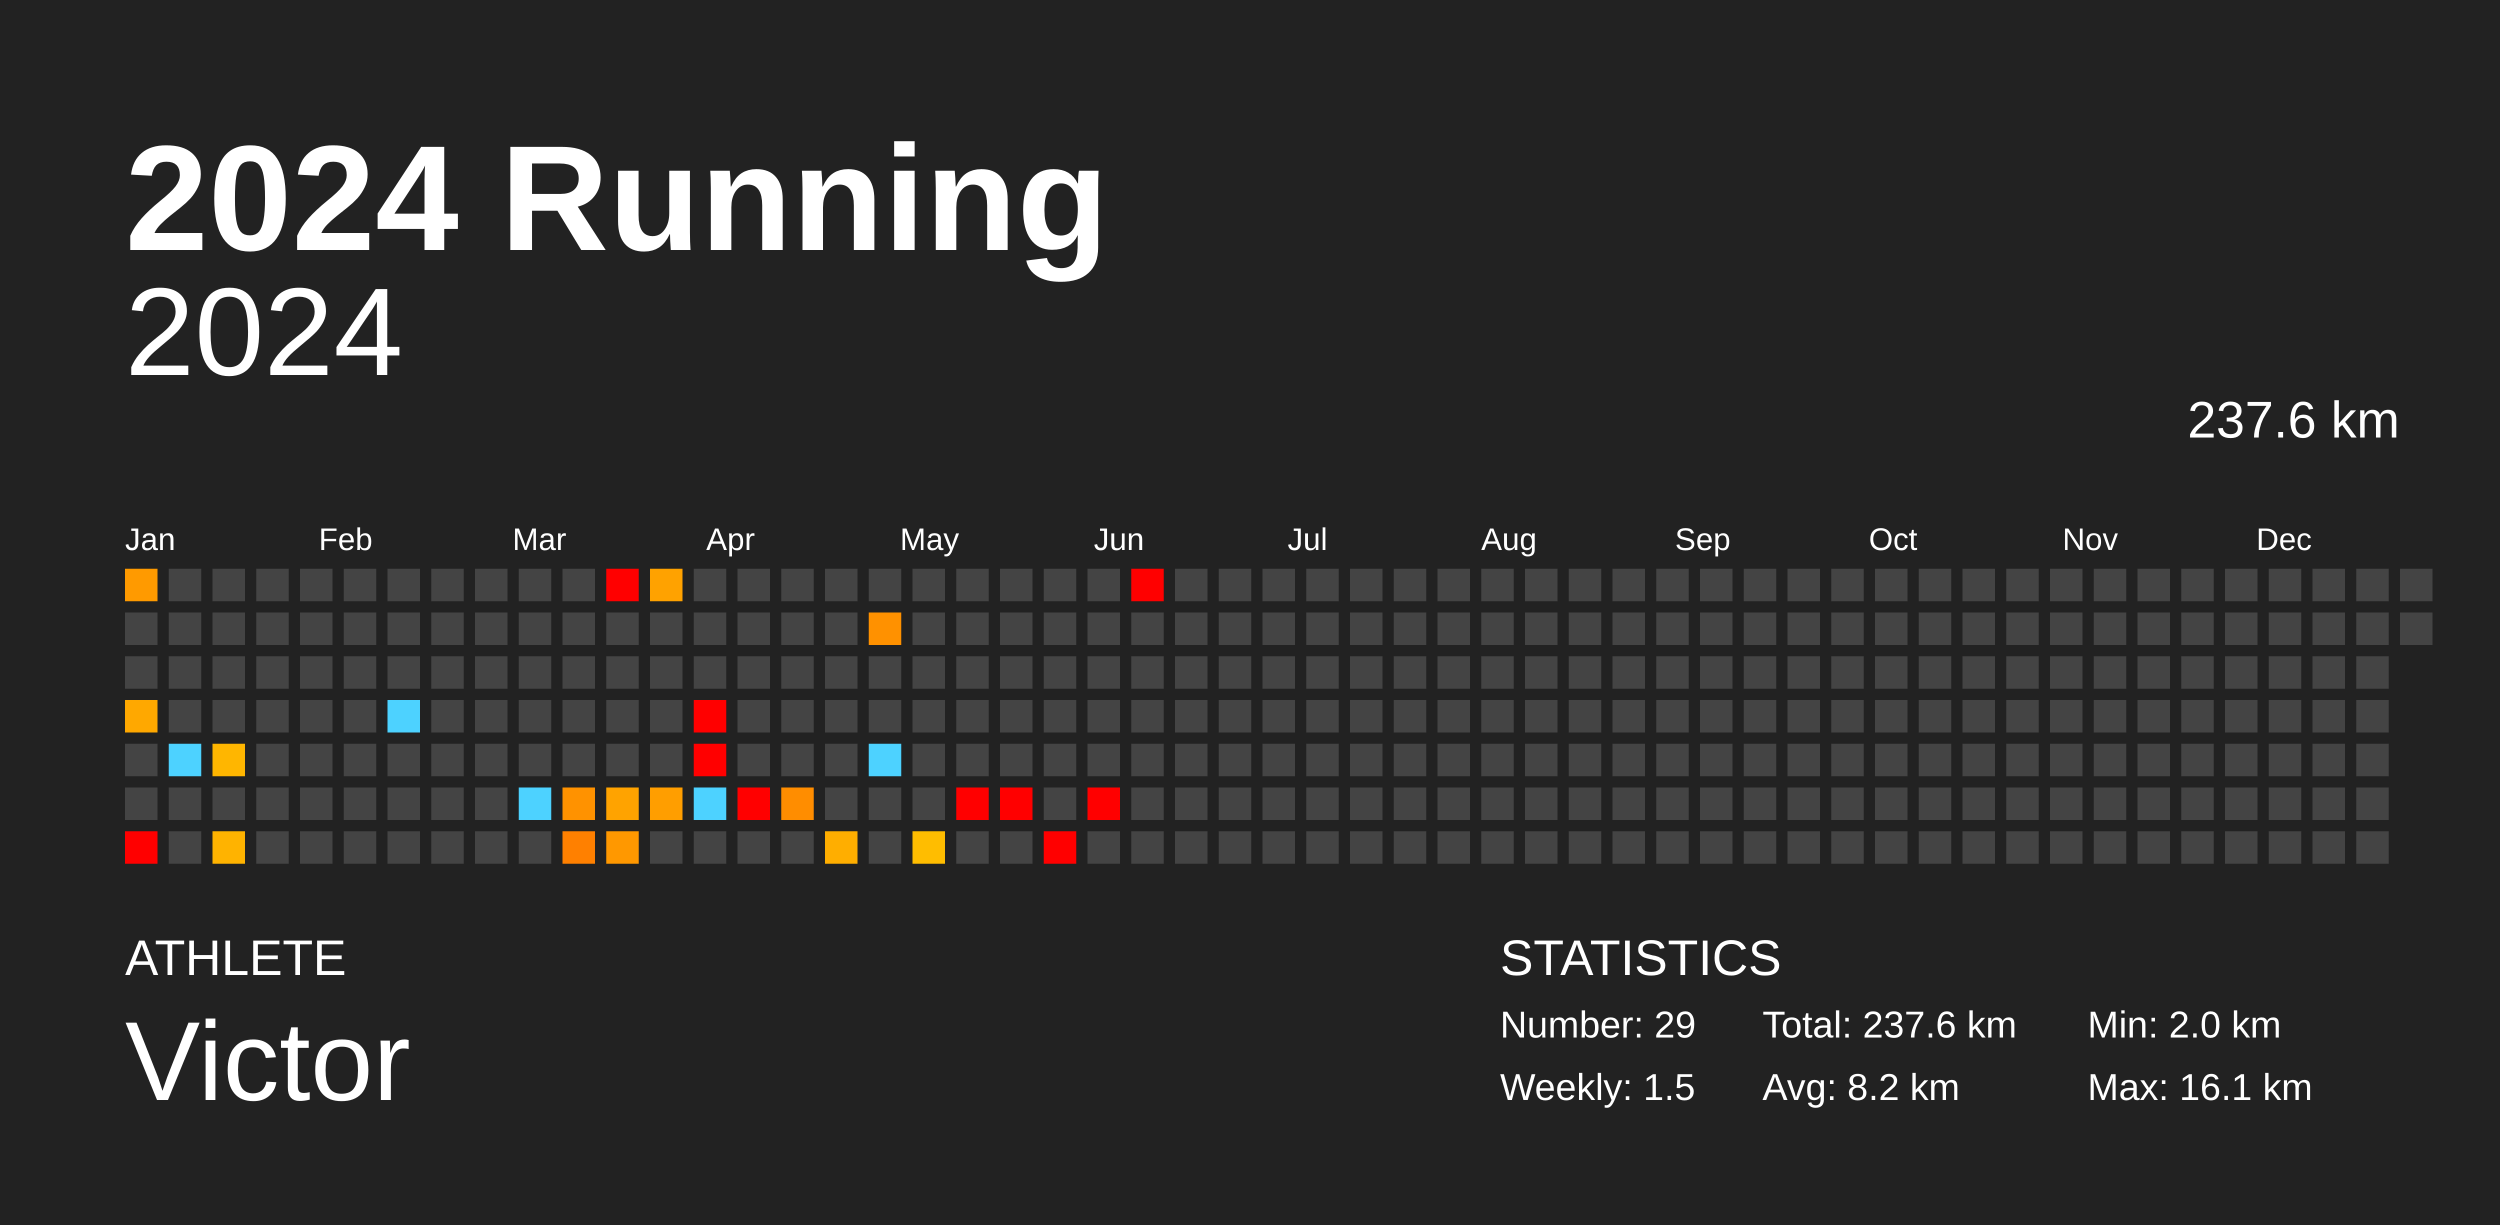
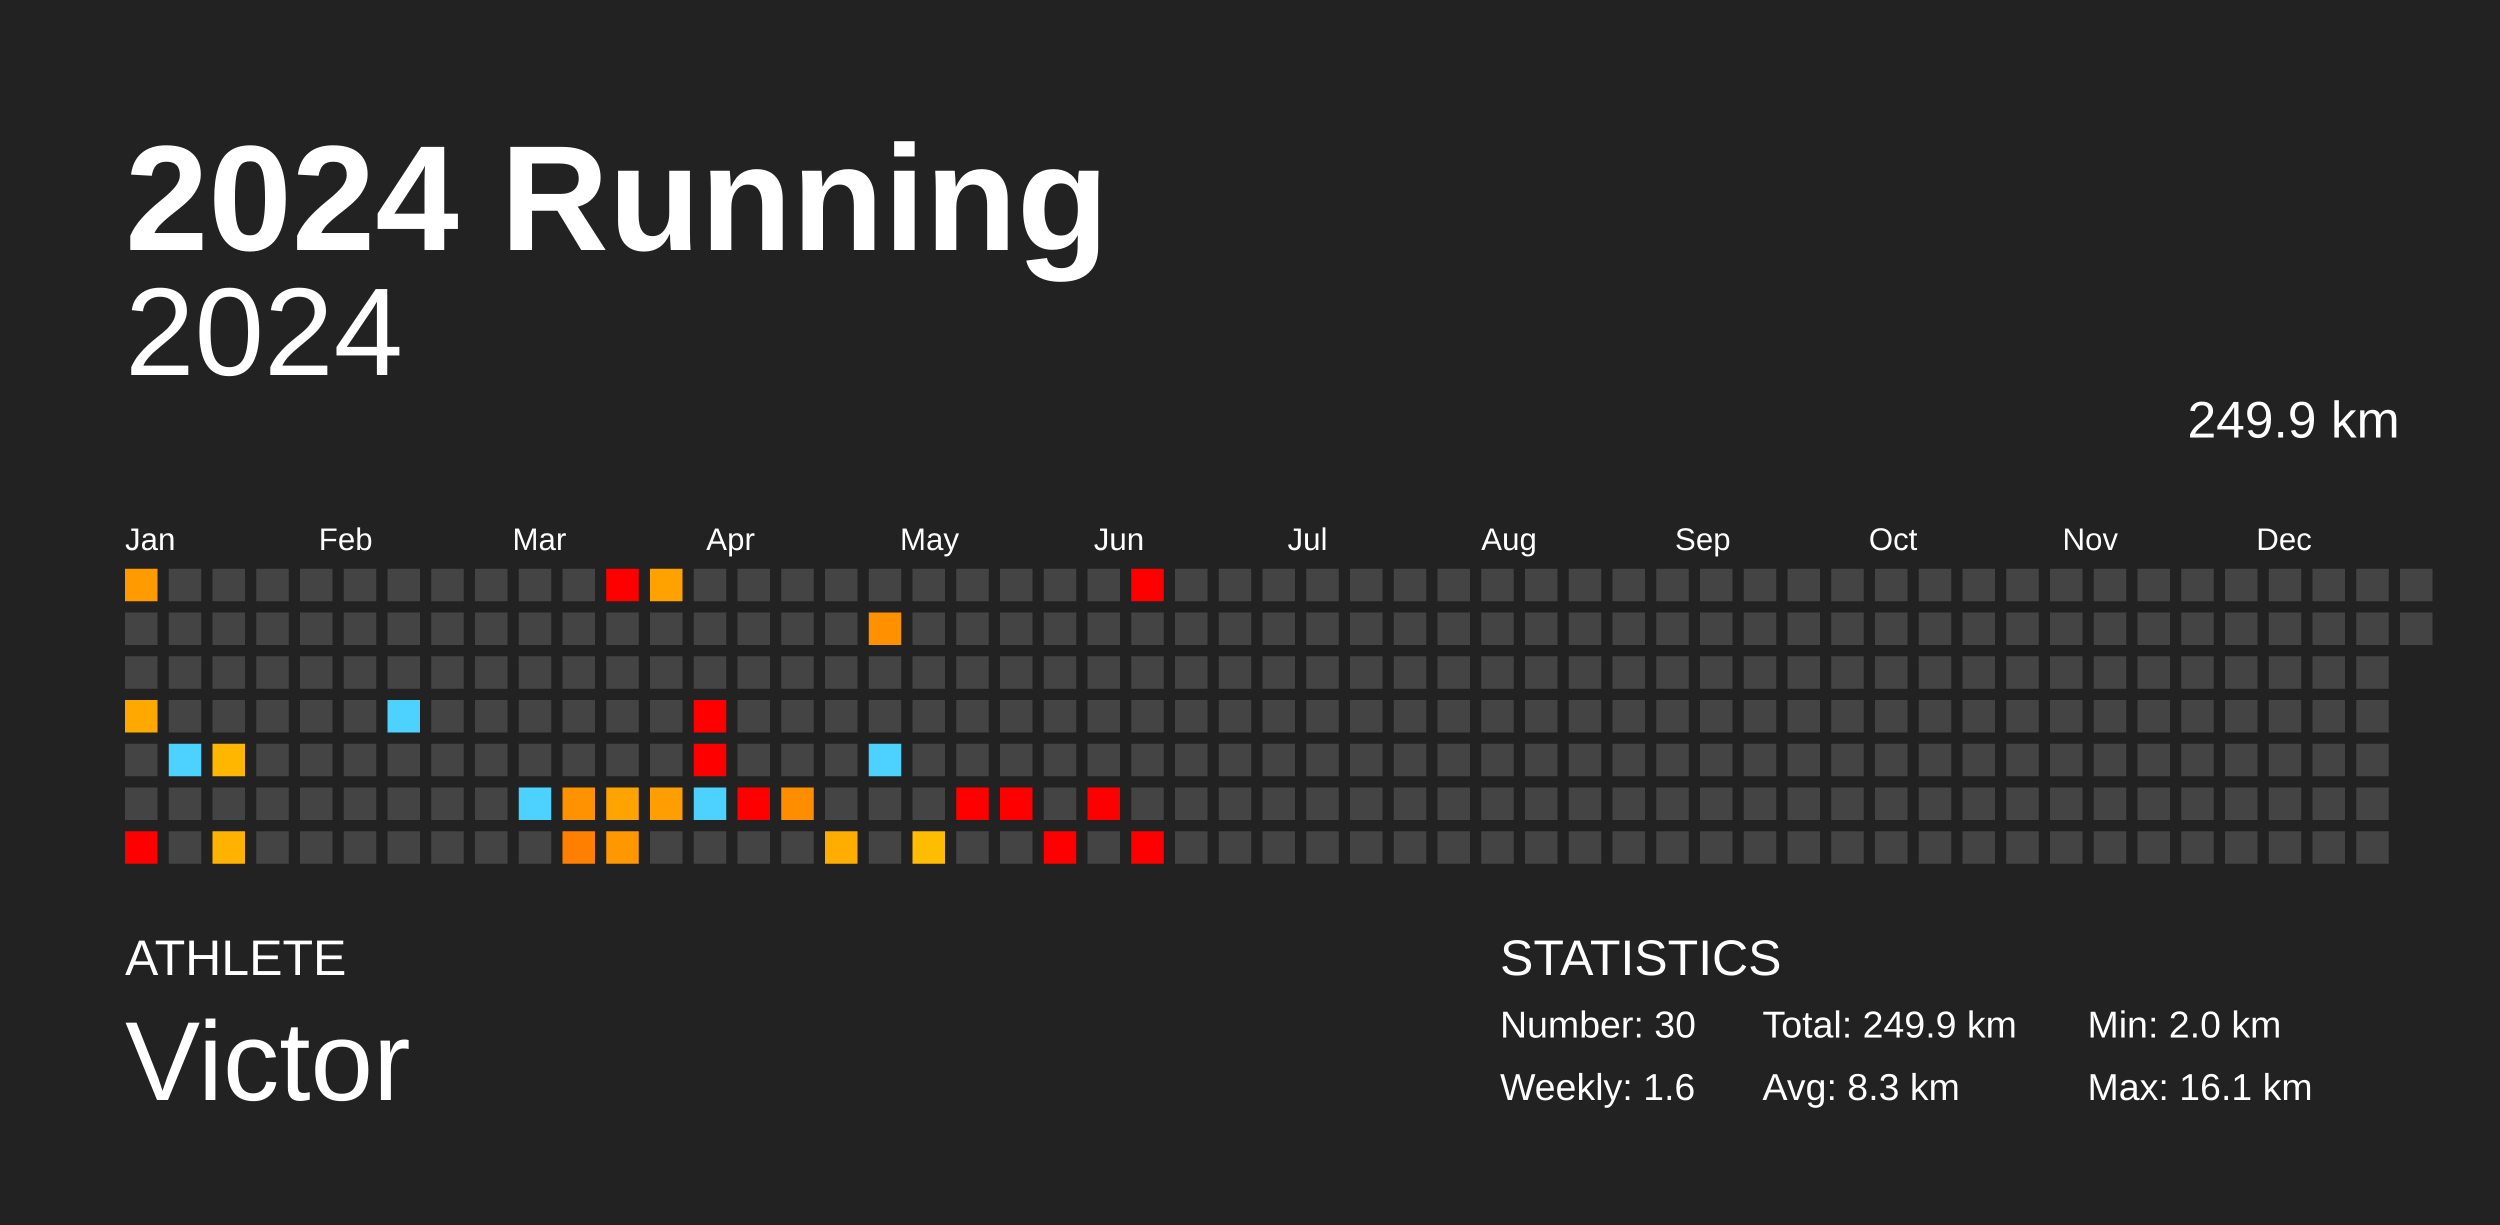
<svg xmlns="http://www.w3.org/2000/svg" baseProfile="full" height="98mm" version="1.1" viewBox="0,0,200,98" width="200mm">
  <defs />
  <rect fill="#222222" height="98" width="200" x="0" y="0" />
  <text fill="#FFFFFF" style="font-size:12px; font-family:Arial; font-weight:bold;" x="10" y="20">2024 Running</text>
  <text fill="#FFFFFF" style="font-size:4px; font-family:Arial" x="10" y="78">ATHLETE</text>
  <text fill="#FFFFFF" style="font-size:9px; font-family:Arial" x="10" y="88">Victor</text>
  <text fill="#FFFFFF" style="font-size:4px; font-family:Arial" x="120" y="78">STATISTICS</text>
-   <text fill="#FFFFFF" style="font-size:3px; font-family:Arial" x="120" y="83">Number: 29</text>
-   <text fill="#FFFFFF" style="font-size:3px; font-family:Arial" x="120" y="88">Weekly: 1.5</text>
-   <text fill="#FFFFFF" style="font-size:3px; font-family:Arial" x="141" y="83">Total: 237.6 km</text>
-   <text fill="#FFFFFF" style="font-size:3px; font-family:Arial" x="141" y="88">Avg: 8.2 km</text>
+   <text fill="#FFFFFF" style="font-size:3px; font-family:Arial" x="120" y="83">Number: 30</text>
+   <text fill="#FFFFFF" style="font-size:3px; font-family:Arial" x="120" y="88">Weekly: 1.6</text>
+   <text fill="#FFFFFF" style="font-size:3px; font-family:Arial" x="141" y="83">Total: 249.9 km</text>
+   <text fill="#FFFFFF" style="font-size:3px; font-family:Arial" x="141" y="88">Avg: 8.3 km</text>
  <text fill="#FFFFFF" style="font-size:3px; font-family:Arial" x="167" y="83">Min: 2.0 km</text>
  <text fill="#FFFFFF" style="font-size:3px; font-family:Arial" x="167" y="88">Max: 16.1 km</text>
  <text alignment-baseline="hanging" fill="#FFFFFF" style="font-size:10.0px; font-family:Arial;" x="10" y="30">2024</text>
-   <text alignment-baseline="hanging" fill="#FFFFFF" style="font-size:4.125px; font-family:Arial;" x="175" y="35">237.6 km</text>
+   <text alignment-baseline="hanging" fill="#FFFFFF" style="font-size:4.125px; font-family:Arial;" x="175" y="35">249.9 km</text>
  <text fill="#FFFFFF" style="font-size:2.5px; font-family:Arial" x="10.0" y="44">Jan</text>
  <text fill="#FFFFFF" style="font-size:2.5px; font-family:Arial" x="25.5" y="44">Feb</text>
  <text fill="#FFFFFF" style="font-size:2.5px; font-family:Arial" x="41.0" y="44">Mar</text>
  <text fill="#FFFFFF" style="font-size:2.5px; font-family:Arial" x="56.5" y="44">Apr</text>
  <text fill="#FFFFFF" style="font-size:2.5px; font-family:Arial" x="72.0" y="44">May</text>
  <text fill="#FFFFFF" style="font-size:2.5px; font-family:Arial" x="87.5" y="44">Jun</text>
  <text fill="#FFFFFF" style="font-size:2.5px; font-family:Arial" x="103.0" y="44">Jul</text>
  <text fill="#FFFFFF" style="font-size:2.5px; font-family:Arial" x="118.5" y="44">Aug</text>
  <text fill="#FFFFFF" style="font-size:2.5px; font-family:Arial" x="134.0" y="44">Sep</text>
  <text fill="#FFFFFF" style="font-size:2.5px; font-family:Arial" x="149.5" y="44">Oct</text>
  <text fill="#FFFFFF" style="font-size:2.5px; font-family:Arial" x="165.0" y="44">Nov</text>
  <text fill="#FFFFFF" style="font-size:2.5px; font-family:Arial" x="180.5" y="44">Dec</text>
  <rect fill="#ff9a00" height="2.6" width="2.6" x="10.0" y="45.5" />
  <rect fill="#444444" height="2.6" width="2.6" x="10.0" y="49.0" />
  <rect fill="#444444" height="2.6" width="2.6" x="10.0" y="52.5" />
  <rect fill="#ffa800" height="2.6" width="2.6" x="10.0" y="56.0" />
  <rect fill="#444444" height="2.6" width="2.6" x="10.0" y="59.5" />
  <rect fill="#444444" height="2.6" width="2.6" x="10.0" y="63.0" />
  <rect fill="red" height="2.6" width="2.6" x="10.0" y="66.5" />
  <rect fill="#444444" height="2.6" width="2.6" x="13.5" y="45.5" />
  <rect fill="#444444" height="2.6" width="2.6" x="13.5" y="49.0" />
  <rect fill="#444444" height="2.6" width="2.6" x="13.5" y="52.5" />
  <rect fill="#444444" height="2.6" width="2.6" x="13.5" y="56.0" />
  <rect fill="#4dd2ff" height="2.6" width="2.6" x="13.5" y="59.5" />
  <rect fill="#444444" height="2.6" width="2.6" x="13.5" y="63.0" />
  <rect fill="#444444" height="2.6" width="2.6" x="13.5" y="66.5" />
  <rect fill="#444444" height="2.6" width="2.6" x="17.0" y="45.5" />
  <rect fill="#444444" height="2.6" width="2.6" x="17.0" y="49.0" />
  <rect fill="#444444" height="2.6" width="2.6" x="17.0" y="52.5" />
  <rect fill="#444444" height="2.6" width="2.6" x="17.0" y="56.0" />
  <rect fill="#ffb600" height="2.6" width="2.6" x="17.0" y="59.5" />
  <rect fill="#444444" height="2.6" width="2.6" x="17.0" y="63.0" />
  <rect fill="#ffb300" height="2.6" width="2.6" x="17.0" y="66.5" />
  <rect fill="#444444" height="2.6" width="2.6" x="20.5" y="45.5" />
  <rect fill="#444444" height="2.6" width="2.6" x="20.5" y="49.0" />
  <rect fill="#444444" height="2.6" width="2.6" x="20.5" y="52.5" />
  <rect fill="#444444" height="2.6" width="2.6" x="20.5" y="56.0" />
  <rect fill="#444444" height="2.6" width="2.6" x="20.5" y="59.5" />
  <rect fill="#444444" height="2.6" width="2.6" x="20.5" y="63.0" />
  <rect fill="#444444" height="2.6" width="2.6" x="20.5" y="66.5" />
  <rect fill="#444444" height="2.6" width="2.6" x="24.0" y="45.5" />
  <rect fill="#444444" height="2.6" width="2.6" x="24.0" y="49.0" />
  <rect fill="#444444" height="2.6" width="2.6" x="24.0" y="52.5" />
  <rect fill="#444444" height="2.6" width="2.6" x="24.0" y="56.0" />
  <rect fill="#444444" height="2.6" width="2.6" x="24.0" y="59.5" />
  <rect fill="#444444" height="2.6" width="2.6" x="24.0" y="63.0" />
  <rect fill="#444444" height="2.6" width="2.6" x="24.0" y="66.5" />
  <rect fill="#444444" height="2.6" width="2.6" x="27.5" y="45.5" />
  <rect fill="#444444" height="2.6" width="2.6" x="27.5" y="49.0" />
  <rect fill="#444444" height="2.6" width="2.6" x="27.5" y="52.5" />
  <rect fill="#444444" height="2.6" width="2.6" x="27.5" y="56.0" />
  <rect fill="#444444" height="2.6" width="2.6" x="27.5" y="59.5" />
  <rect fill="#444444" height="2.6" width="2.6" x="27.5" y="63.0" />
  <rect fill="#444444" height="2.6" width="2.6" x="27.5" y="66.5" />
  <rect fill="#444444" height="2.6" width="2.6" x="31.0" y="45.5" />
  <rect fill="#444444" height="2.6" width="2.6" x="31.0" y="49.0" />
  <rect fill="#444444" height="2.6" width="2.6" x="31.0" y="52.5" />
  <rect fill="#4dd2ff" height="2.6" width="2.6" x="31.0" y="56.0" />
  <rect fill="#444444" height="2.6" width="2.6" x="31.0" y="59.5" />
  <rect fill="#444444" height="2.6" width="2.6" x="31.0" y="63.0" />
  <rect fill="#444444" height="2.6" width="2.6" x="31.0" y="66.5" />
  <rect fill="#444444" height="2.6" width="2.6" x="34.5" y="45.5" />
  <rect fill="#444444" height="2.6" width="2.6" x="34.5" y="49.0" />
  <rect fill="#444444" height="2.6" width="2.6" x="34.5" y="52.5" />
  <rect fill="#444444" height="2.6" width="2.6" x="34.5" y="56.0" />
  <rect fill="#444444" height="2.6" width="2.6" x="34.5" y="59.5" />
  <rect fill="#444444" height="2.6" width="2.6" x="34.5" y="63.0" />
  <rect fill="#444444" height="2.6" width="2.6" x="34.5" y="66.5" />
  <rect fill="#444444" height="2.6" width="2.6" x="38.0" y="45.5" />
  <rect fill="#444444" height="2.6" width="2.6" x="38.0" y="49.0" />
  <rect fill="#444444" height="2.6" width="2.6" x="38.0" y="52.5" />
  <rect fill="#444444" height="2.6" width="2.6" x="38.0" y="56.0" />
  <rect fill="#444444" height="2.6" width="2.6" x="38.0" y="59.5" />
  <rect fill="#444444" height="2.6" width="2.6" x="38.0" y="63.0" />
  <rect fill="#444444" height="2.6" width="2.6" x="38.0" y="66.5" />
  <rect fill="#444444" height="2.6" width="2.6" x="41.5" y="45.5" />
  <rect fill="#444444" height="2.6" width="2.6" x="41.5" y="49.0" />
  <rect fill="#444444" height="2.6" width="2.6" x="41.5" y="52.5" />
  <rect fill="#444444" height="2.6" width="2.6" x="41.5" y="56.0" />
  <rect fill="#444444" height="2.6" width="2.6" x="41.5" y="59.5" />
  <rect fill="#4dd2ff" height="2.6" width="2.6" x="41.5" y="63.0" />
  <rect fill="#444444" height="2.6" width="2.6" x="41.5" y="66.5" />
  <rect fill="#444444" height="2.6" width="2.6" x="45.0" y="45.5" />
  <rect fill="#444444" height="2.6" width="2.6" x="45.0" y="49.0" />
  <rect fill="#444444" height="2.6" width="2.6" x="45.0" y="52.5" />
  <rect fill="#444444" height="2.6" width="2.6" x="45.0" y="56.0" />
  <rect fill="#444444" height="2.6" width="2.6" x="45.0" y="59.5" />
  <rect fill="#ff9200" height="2.6" width="2.6" x="45.0" y="63.0" />
  <rect fill="#ff8000" height="2.6" width="2.6" x="45.0" y="66.5" />
  <rect fill="red" height="2.6" width="2.6" x="48.5" y="45.5" />
  <rect fill="#444444" height="2.6" width="2.6" x="48.5" y="49.0" />
  <rect fill="#444444" height="2.6" width="2.6" x="48.5" y="52.5" />
  <rect fill="#444444" height="2.6" width="2.6" x="48.5" y="56.0" />
  <rect fill="#444444" height="2.6" width="2.6" x="48.5" y="59.5" />
  <rect fill="#ffa300" height="2.6" width="2.6" x="48.5" y="63.0" />
  <rect fill="#ff9800" height="2.6" width="2.6" x="48.5" y="66.5" />
  <rect fill="#ffa200" height="2.6" width="2.6" x="52.0" y="45.5" />
  <rect fill="#444444" height="2.6" width="2.6" x="52.0" y="49.0" />
  <rect fill="#444444" height="2.6" width="2.6" x="52.0" y="52.5" />
  <rect fill="#444444" height="2.6" width="2.6" x="52.0" y="56.0" />
  <rect fill="#444444" height="2.6" width="2.6" x="52.0" y="59.5" />
  <rect fill="#ff9e00" height="2.6" width="2.6" x="52.0" y="63.0" />
  <rect fill="#444444" height="2.6" width="2.6" x="52.0" y="66.5" />
  <rect fill="#444444" height="2.6" width="2.6" x="55.5" y="45.5" />
  <rect fill="#444444" height="2.6" width="2.6" x="55.5" y="49.0" />
  <rect fill="#444444" height="2.6" width="2.6" x="55.5" y="52.5" />
  <rect fill="red" height="2.6" width="2.6" x="55.5" y="56.0" />
  <rect fill="red" height="2.6" width="2.6" x="55.5" y="59.5" />
  <rect fill="#4dd2ff" height="2.6" width="2.6" x="55.5" y="63.0" />
  <rect fill="#444444" height="2.6" width="2.6" x="55.5" y="66.5" />
  <rect fill="#444444" height="2.6" width="2.6" x="59.0" y="45.5" />
  <rect fill="#444444" height="2.6" width="2.6" x="59.0" y="49.0" />
  <rect fill="#444444" height="2.6" width="2.6" x="59.0" y="52.5" />
  <rect fill="#444444" height="2.6" width="2.6" x="59.0" y="56.0" />
  <rect fill="#444444" height="2.6" width="2.6" x="59.0" y="59.5" />
  <rect fill="red" height="2.6" width="2.6" x="59.0" y="63.0" />
  <rect fill="#444444" height="2.6" width="2.6" x="59.0" y="66.5" />
  <rect fill="#444444" height="2.6" width="2.6" x="62.5" y="45.5" />
  <rect fill="#444444" height="2.6" width="2.6" x="62.5" y="49.0" />
  <rect fill="#444444" height="2.6" width="2.6" x="62.5" y="52.5" />
  <rect fill="#444444" height="2.6" width="2.6" x="62.5" y="56.0" />
  <rect fill="#444444" height="2.6" width="2.6" x="62.5" y="59.5" />
  <rect fill="#ff8d00" height="2.6" width="2.6" x="62.5" y="63.0" />
  <rect fill="#444444" height="2.6" width="2.6" x="62.5" y="66.5" />
  <rect fill="#444444" height="2.6" width="2.6" x="66.0" y="45.5" />
  <rect fill="#444444" height="2.6" width="2.6" x="66.0" y="49.0" />
  <rect fill="#444444" height="2.6" width="2.6" x="66.0" y="52.5" />
  <rect fill="#444444" height="2.6" width="2.6" x="66.0" y="56.0" />
  <rect fill="#444444" height="2.6" width="2.6" x="66.0" y="59.5" />
  <rect fill="#444444" height="2.6" width="2.6" x="66.0" y="63.0" />
  <rect fill="#ffae00" height="2.6" width="2.6" x="66.0" y="66.5" />
  <rect fill="#444444" height="2.6" width="2.6" x="69.5" y="45.5" />
  <rect fill="#ff9100" height="2.6" width="2.6" x="69.5" y="49.0" />
  <rect fill="#444444" height="2.6" width="2.6" x="69.5" y="52.5" />
  <rect fill="#444444" height="2.6" width="2.6" x="69.5" y="56.0" />
  <rect fill="#4dd2ff" height="2.6" width="2.6" x="69.5" y="59.5" />
  <rect fill="#444444" height="2.6" width="2.6" x="69.5" y="63.0" />
  <rect fill="#444444" height="2.6" width="2.6" x="69.5" y="66.5" />
  <rect fill="#444444" height="2.6" width="2.6" x="73.0" y="45.5" />
  <rect fill="#444444" height="2.6" width="2.6" x="73.0" y="49.0" />
  <rect fill="#444444" height="2.6" width="2.6" x="73.0" y="52.5" />
  <rect fill="#444444" height="2.6" width="2.6" x="73.0" y="56.0" />
  <rect fill="#444444" height="2.6" width="2.6" x="73.0" y="59.5" />
  <rect fill="#444444" height="2.6" width="2.6" x="73.0" y="63.0" />
  <rect fill="#ffbd00" height="2.6" width="2.6" x="73.0" y="66.5" />
  <rect fill="#444444" height="2.6" width="2.6" x="76.5" y="45.5" />
  <rect fill="#444444" height="2.6" width="2.6" x="76.5" y="49.0" />
  <rect fill="#444444" height="2.6" width="2.6" x="76.5" y="52.5" />
  <rect fill="#444444" height="2.6" width="2.6" x="76.5" y="56.0" />
  <rect fill="#444444" height="2.6" width="2.6" x="76.5" y="59.5" />
  <rect fill="red" height="2.6" width="2.6" x="76.5" y="63.0" />
  <rect fill="#444444" height="2.6" width="2.6" x="76.5" y="66.5" />
  <rect fill="#444444" height="2.6" width="2.6" x="80.0" y="45.5" />
  <rect fill="#444444" height="2.6" width="2.6" x="80.0" y="49.0" />
  <rect fill="#444444" height="2.6" width="2.6" x="80.0" y="52.5" />
  <rect fill="#444444" height="2.6" width="2.6" x="80.0" y="56.0" />
  <rect fill="#444444" height="2.6" width="2.6" x="80.0" y="59.5" />
  <rect fill="red" height="2.6" width="2.6" x="80.0" y="63.0" />
  <rect fill="#444444" height="2.6" width="2.6" x="80.0" y="66.5" />
  <rect fill="#444444" height="2.6" width="2.6" x="83.5" y="45.5" />
  <rect fill="#444444" height="2.6" width="2.6" x="83.5" y="49.0" />
  <rect fill="#444444" height="2.6" width="2.6" x="83.5" y="52.5" />
  <rect fill="#444444" height="2.6" width="2.6" x="83.5" y="56.0" />
  <rect fill="#444444" height="2.6" width="2.6" x="83.5" y="59.5" />
  <rect fill="#444444" height="2.6" width="2.6" x="83.5" y="63.0" />
  <rect fill="red" height="2.6" width="2.6" x="83.5" y="66.5" />
  <rect fill="#444444" height="2.6" width="2.6" x="87.0" y="45.5" />
  <rect fill="#444444" height="2.6" width="2.6" x="87.0" y="49.0" />
  <rect fill="#444444" height="2.6" width="2.6" x="87.0" y="52.5" />
  <rect fill="#444444" height="2.6" width="2.6" x="87.0" y="56.0" />
  <rect fill="#444444" height="2.6" width="2.6" x="87.0" y="59.5" />
  <rect fill="red" height="2.6" width="2.6" x="87.0" y="63.0" />
  <rect fill="#444444" height="2.6" width="2.6" x="87.0" y="66.5" />
  <rect fill="red" height="2.6" width="2.6" x="90.5" y="45.5" />
  <rect fill="#444444" height="2.6" width="2.6" x="90.5" y="49.0" />
  <rect fill="#444444" height="2.6" width="2.6" x="90.5" y="52.5" />
  <rect fill="#444444" height="2.6" width="2.6" x="90.5" y="56.0" />
  <rect fill="#444444" height="2.6" width="2.6" x="90.5" y="59.5" />
  <rect fill="#444444" height="2.6" width="2.6" x="90.5" y="63.0" />
-   <rect fill="#444444" height="2.6" width="2.6" x="90.5" y="66.5" />
+   <rect fill="red" height="2.6" width="2.6" x="90.5" y="66.5" />
  <rect fill="#444444" height="2.6" width="2.6" x="94.0" y="45.5" />
  <rect fill="#444444" height="2.6" width="2.6" x="94.0" y="49.0" />
  <rect fill="#444444" height="2.6" width="2.6" x="94.0" y="52.5" />
  <rect fill="#444444" height="2.6" width="2.6" x="94.0" y="56.0" />
  <rect fill="#444444" height="2.6" width="2.6" x="94.0" y="59.5" />
  <rect fill="#444444" height="2.6" width="2.6" x="94.0" y="63.0" />
  <rect fill="#444444" height="2.6" width="2.6" x="94.0" y="66.5" />
  <rect fill="#444444" height="2.6" width="2.6" x="97.5" y="45.5" />
  <rect fill="#444444" height="2.6" width="2.6" x="97.5" y="49.0" />
  <rect fill="#444444" height="2.6" width="2.6" x="97.5" y="52.5" />
  <rect fill="#444444" height="2.6" width="2.6" x="97.5" y="56.0" />
  <rect fill="#444444" height="2.6" width="2.6" x="97.5" y="59.5" />
  <rect fill="#444444" height="2.6" width="2.6" x="97.5" y="63.0" />
  <rect fill="#444444" height="2.6" width="2.6" x="97.5" y="66.5" />
  <rect fill="#444444" height="2.6" width="2.6" x="101.0" y="45.5" />
  <rect fill="#444444" height="2.6" width="2.6" x="101.0" y="49.0" />
  <rect fill="#444444" height="2.6" width="2.6" x="101.0" y="52.5" />
  <rect fill="#444444" height="2.6" width="2.6" x="101.0" y="56.0" />
  <rect fill="#444444" height="2.6" width="2.6" x="101.0" y="59.5" />
  <rect fill="#444444" height="2.6" width="2.6" x="101.0" y="63.0" />
  <rect fill="#444444" height="2.6" width="2.6" x="101.0" y="66.5" />
  <rect fill="#444444" height="2.6" width="2.6" x="104.5" y="45.5" />
  <rect fill="#444444" height="2.6" width="2.6" x="104.5" y="49.0" />
  <rect fill="#444444" height="2.6" width="2.6" x="104.5" y="52.5" />
  <rect fill="#444444" height="2.6" width="2.6" x="104.5" y="56.0" />
  <rect fill="#444444" height="2.6" width="2.6" x="104.5" y="59.5" />
  <rect fill="#444444" height="2.6" width="2.6" x="104.5" y="63.0" />
  <rect fill="#444444" height="2.6" width="2.6" x="104.5" y="66.5" />
  <rect fill="#444444" height="2.6" width="2.6" x="108.0" y="45.5" />
  <rect fill="#444444" height="2.6" width="2.6" x="108.0" y="49.0" />
  <rect fill="#444444" height="2.6" width="2.6" x="108.0" y="52.5" />
  <rect fill="#444444" height="2.6" width="2.6" x="108.0" y="56.0" />
  <rect fill="#444444" height="2.6" width="2.6" x="108.0" y="59.5" />
  <rect fill="#444444" height="2.6" width="2.6" x="108.0" y="63.0" />
  <rect fill="#444444" height="2.6" width="2.6" x="108.0" y="66.5" />
  <rect fill="#444444" height="2.6" width="2.6" x="111.5" y="45.5" />
  <rect fill="#444444" height="2.6" width="2.6" x="111.5" y="49.0" />
  <rect fill="#444444" height="2.6" width="2.6" x="111.5" y="52.5" />
  <rect fill="#444444" height="2.6" width="2.6" x="111.5" y="56.0" />
  <rect fill="#444444" height="2.6" width="2.6" x="111.5" y="59.5" />
  <rect fill="#444444" height="2.6" width="2.6" x="111.5" y="63.0" />
  <rect fill="#444444" height="2.6" width="2.6" x="111.5" y="66.5" />
  <rect fill="#444444" height="2.6" width="2.6" x="115.0" y="45.5" />
  <rect fill="#444444" height="2.6" width="2.6" x="115.0" y="49.0" />
  <rect fill="#444444" height="2.6" width="2.6" x="115.0" y="52.5" />
  <rect fill="#444444" height="2.6" width="2.6" x="115.0" y="56.0" />
  <rect fill="#444444" height="2.6" width="2.6" x="115.0" y="59.5" />
  <rect fill="#444444" height="2.6" width="2.6" x="115.0" y="63.0" />
  <rect fill="#444444" height="2.6" width="2.6" x="115.0" y="66.5" />
  <rect fill="#444444" height="2.6" width="2.6" x="118.5" y="45.5" />
  <rect fill="#444444" height="2.6" width="2.6" x="118.5" y="49.0" />
  <rect fill="#444444" height="2.6" width="2.6" x="118.5" y="52.5" />
  <rect fill="#444444" height="2.6" width="2.6" x="118.5" y="56.0" />
  <rect fill="#444444" height="2.6" width="2.6" x="118.5" y="59.5" />
  <rect fill="#444444" height="2.6" width="2.6" x="118.5" y="63.0" />
  <rect fill="#444444" height="2.6" width="2.6" x="118.5" y="66.5" />
  <rect fill="#444444" height="2.6" width="2.6" x="122.0" y="45.5" />
  <rect fill="#444444" height="2.6" width="2.6" x="122.0" y="49.0" />
  <rect fill="#444444" height="2.6" width="2.6" x="122.0" y="52.5" />
  <rect fill="#444444" height="2.6" width="2.6" x="122.0" y="56.0" />
  <rect fill="#444444" height="2.6" width="2.6" x="122.0" y="59.5" />
  <rect fill="#444444" height="2.6" width="2.6" x="122.0" y="63.0" />
  <rect fill="#444444" height="2.6" width="2.6" x="122.0" y="66.5" />
  <rect fill="#444444" height="2.6" width="2.6" x="125.5" y="45.5" />
  <rect fill="#444444" height="2.6" width="2.6" x="125.5" y="49.0" />
  <rect fill="#444444" height="2.6" width="2.6" x="125.5" y="52.5" />
  <rect fill="#444444" height="2.6" width="2.6" x="125.5" y="56.0" />
  <rect fill="#444444" height="2.6" width="2.6" x="125.5" y="59.5" />
  <rect fill="#444444" height="2.6" width="2.6" x="125.5" y="63.0" />
  <rect fill="#444444" height="2.6" width="2.6" x="125.5" y="66.5" />
  <rect fill="#444444" height="2.6" width="2.6" x="129.0" y="45.5" />
  <rect fill="#444444" height="2.6" width="2.6" x="129.0" y="49.0" />
  <rect fill="#444444" height="2.6" width="2.6" x="129.0" y="52.5" />
  <rect fill="#444444" height="2.6" width="2.6" x="129.0" y="56.0" />
  <rect fill="#444444" height="2.6" width="2.6" x="129.0" y="59.5" />
  <rect fill="#444444" height="2.6" width="2.6" x="129.0" y="63.0" />
  <rect fill="#444444" height="2.6" width="2.6" x="129.0" y="66.5" />
  <rect fill="#444444" height="2.6" width="2.6" x="132.5" y="45.5" />
  <rect fill="#444444" height="2.6" width="2.6" x="132.5" y="49.0" />
  <rect fill="#444444" height="2.6" width="2.6" x="132.5" y="52.5" />
  <rect fill="#444444" height="2.6" width="2.6" x="132.5" y="56.0" />
  <rect fill="#444444" height="2.6" width="2.6" x="132.5" y="59.5" />
  <rect fill="#444444" height="2.6" width="2.6" x="132.5" y="63.0" />
  <rect fill="#444444" height="2.6" width="2.6" x="132.5" y="66.5" />
  <rect fill="#444444" height="2.6" width="2.6" x="136.0" y="45.5" />
  <rect fill="#444444" height="2.6" width="2.6" x="136.0" y="49.0" />
  <rect fill="#444444" height="2.6" width="2.6" x="136.0" y="52.5" />
  <rect fill="#444444" height="2.6" width="2.6" x="136.0" y="56.0" />
  <rect fill="#444444" height="2.6" width="2.6" x="136.0" y="59.5" />
  <rect fill="#444444" height="2.6" width="2.6" x="136.0" y="63.0" />
  <rect fill="#444444" height="2.6" width="2.6" x="136.0" y="66.5" />
  <rect fill="#444444" height="2.6" width="2.6" x="139.5" y="45.5" />
  <rect fill="#444444" height="2.6" width="2.6" x="139.5" y="49.0" />
  <rect fill="#444444" height="2.6" width="2.6" x="139.5" y="52.5" />
  <rect fill="#444444" height="2.6" width="2.6" x="139.5" y="56.0" />
  <rect fill="#444444" height="2.6" width="2.6" x="139.5" y="59.5" />
  <rect fill="#444444" height="2.6" width="2.6" x="139.5" y="63.0" />
  <rect fill="#444444" height="2.6" width="2.6" x="139.5" y="66.5" />
  <rect fill="#444444" height="2.6" width="2.6" x="143.0" y="45.5" />
  <rect fill="#444444" height="2.6" width="2.6" x="143.0" y="49.0" />
  <rect fill="#444444" height="2.6" width="2.6" x="143.0" y="52.5" />
  <rect fill="#444444" height="2.6" width="2.6" x="143.0" y="56.0" />
  <rect fill="#444444" height="2.6" width="2.6" x="143.0" y="59.5" />
  <rect fill="#444444" height="2.6" width="2.6" x="143.0" y="63.0" />
  <rect fill="#444444" height="2.6" width="2.6" x="143.0" y="66.5" />
  <rect fill="#444444" height="2.6" width="2.6" x="146.5" y="45.5" />
  <rect fill="#444444" height="2.6" width="2.6" x="146.5" y="49.0" />
  <rect fill="#444444" height="2.6" width="2.6" x="146.5" y="52.5" />
  <rect fill="#444444" height="2.6" width="2.6" x="146.5" y="56.0" />
  <rect fill="#444444" height="2.6" width="2.6" x="146.5" y="59.5" />
  <rect fill="#444444" height="2.6" width="2.6" x="146.5" y="63.0" />
  <rect fill="#444444" height="2.6" width="2.6" x="146.5" y="66.5" />
  <rect fill="#444444" height="2.6" width="2.6" x="150.0" y="45.5" />
  <rect fill="#444444" height="2.6" width="2.6" x="150.0" y="49.0" />
  <rect fill="#444444" height="2.6" width="2.6" x="150.0" y="52.5" />
  <rect fill="#444444" height="2.6" width="2.6" x="150.0" y="56.0" />
  <rect fill="#444444" height="2.6" width="2.6" x="150.0" y="59.5" />
  <rect fill="#444444" height="2.6" width="2.6" x="150.0" y="63.0" />
  <rect fill="#444444" height="2.6" width="2.6" x="150.0" y="66.5" />
  <rect fill="#444444" height="2.6" width="2.6" x="153.5" y="45.5" />
  <rect fill="#444444" height="2.6" width="2.6" x="153.5" y="49.0" />
  <rect fill="#444444" height="2.6" width="2.6" x="153.5" y="52.5" />
  <rect fill="#444444" height="2.6" width="2.6" x="153.5" y="56.0" />
  <rect fill="#444444" height="2.6" width="2.6" x="153.5" y="59.5" />
  <rect fill="#444444" height="2.6" width="2.6" x="153.5" y="63.0" />
  <rect fill="#444444" height="2.6" width="2.6" x="153.5" y="66.5" />
  <rect fill="#444444" height="2.6" width="2.6" x="157.0" y="45.5" />
  <rect fill="#444444" height="2.6" width="2.6" x="157.0" y="49.0" />
  <rect fill="#444444" height="2.6" width="2.6" x="157.0" y="52.5" />
  <rect fill="#444444" height="2.6" width="2.6" x="157.0" y="56.0" />
  <rect fill="#444444" height="2.6" width="2.6" x="157.0" y="59.5" />
  <rect fill="#444444" height="2.6" width="2.6" x="157.0" y="63.0" />
  <rect fill="#444444" height="2.6" width="2.6" x="157.0" y="66.5" />
  <rect fill="#444444" height="2.6" width="2.6" x="160.5" y="45.5" />
  <rect fill="#444444" height="2.6" width="2.6" x="160.5" y="49.0" />
  <rect fill="#444444" height="2.6" width="2.6" x="160.5" y="52.5" />
  <rect fill="#444444" height="2.6" width="2.6" x="160.5" y="56.0" />
  <rect fill="#444444" height="2.6" width="2.6" x="160.5" y="59.5" />
  <rect fill="#444444" height="2.6" width="2.6" x="160.5" y="63.0" />
  <rect fill="#444444" height="2.6" width="2.6" x="160.5" y="66.5" />
  <rect fill="#444444" height="2.6" width="2.6" x="164.0" y="45.5" />
  <rect fill="#444444" height="2.6" width="2.6" x="164.0" y="49.0" />
  <rect fill="#444444" height="2.6" width="2.6" x="164.0" y="52.5" />
  <rect fill="#444444" height="2.6" width="2.6" x="164.0" y="56.0" />
  <rect fill="#444444" height="2.6" width="2.6" x="164.0" y="59.5" />
  <rect fill="#444444" height="2.6" width="2.6" x="164.0" y="63.0" />
  <rect fill="#444444" height="2.6" width="2.6" x="164.0" y="66.5" />
  <rect fill="#444444" height="2.6" width="2.6" x="167.5" y="45.5" />
  <rect fill="#444444" height="2.6" width="2.6" x="167.5" y="49.0" />
  <rect fill="#444444" height="2.6" width="2.6" x="167.5" y="52.5" />
  <rect fill="#444444" height="2.6" width="2.6" x="167.5" y="56.0" />
  <rect fill="#444444" height="2.6" width="2.6" x="167.5" y="59.5" />
  <rect fill="#444444" height="2.6" width="2.6" x="167.5" y="63.0" />
  <rect fill="#444444" height="2.6" width="2.6" x="167.5" y="66.5" />
  <rect fill="#444444" height="2.6" width="2.6" x="171.0" y="45.5" />
  <rect fill="#444444" height="2.6" width="2.6" x="171.0" y="49.0" />
  <rect fill="#444444" height="2.6" width="2.6" x="171.0" y="52.5" />
  <rect fill="#444444" height="2.6" width="2.6" x="171.0" y="56.0" />
  <rect fill="#444444" height="2.6" width="2.6" x="171.0" y="59.5" />
  <rect fill="#444444" height="2.6" width="2.6" x="171.0" y="63.0" />
  <rect fill="#444444" height="2.6" width="2.6" x="171.0" y="66.5" />
  <rect fill="#444444" height="2.6" width="2.6" x="174.5" y="45.5" />
  <rect fill="#444444" height="2.6" width="2.6" x="174.5" y="49.0" />
  <rect fill="#444444" height="2.6" width="2.6" x="174.5" y="52.5" />
  <rect fill="#444444" height="2.6" width="2.6" x="174.5" y="56.0" />
  <rect fill="#444444" height="2.6" width="2.6" x="174.5" y="59.5" />
  <rect fill="#444444" height="2.6" width="2.6" x="174.5" y="63.0" />
  <rect fill="#444444" height="2.6" width="2.6" x="174.5" y="66.5" />
  <rect fill="#444444" height="2.6" width="2.6" x="178.0" y="45.5" />
  <rect fill="#444444" height="2.6" width="2.6" x="178.0" y="49.0" />
  <rect fill="#444444" height="2.6" width="2.6" x="178.0" y="52.5" />
  <rect fill="#444444" height="2.6" width="2.6" x="178.0" y="56.0" />
  <rect fill="#444444" height="2.6" width="2.6" x="178.0" y="59.5" />
  <rect fill="#444444" height="2.6" width="2.6" x="178.0" y="63.0" />
  <rect fill="#444444" height="2.6" width="2.6" x="178.0" y="66.5" />
  <rect fill="#444444" height="2.6" width="2.6" x="181.5" y="45.5" />
  <rect fill="#444444" height="2.6" width="2.6" x="181.5" y="49.0" />
  <rect fill="#444444" height="2.6" width="2.6" x="181.5" y="52.5" />
  <rect fill="#444444" height="2.6" width="2.6" x="181.5" y="56.0" />
  <rect fill="#444444" height="2.6" width="2.6" x="181.5" y="59.5" />
  <rect fill="#444444" height="2.6" width="2.6" x="181.5" y="63.0" />
  <rect fill="#444444" height="2.6" width="2.6" x="181.5" y="66.5" />
  <rect fill="#444444" height="2.6" width="2.6" x="185.0" y="45.5" />
  <rect fill="#444444" height="2.6" width="2.6" x="185.0" y="49.0" />
  <rect fill="#444444" height="2.6" width="2.6" x="185.0" y="52.5" />
  <rect fill="#444444" height="2.6" width="2.6" x="185.0" y="56.0" />
  <rect fill="#444444" height="2.6" width="2.6" x="185.0" y="59.5" />
  <rect fill="#444444" height="2.6" width="2.6" x="185.0" y="63.0" />
  <rect fill="#444444" height="2.6" width="2.6" x="185.0" y="66.5" />
  <rect fill="#444444" height="2.6" width="2.6" x="188.5" y="45.5" />
  <rect fill="#444444" height="2.6" width="2.6" x="188.5" y="49.0" />
  <rect fill="#444444" height="2.6" width="2.6" x="188.5" y="52.5" />
  <rect fill="#444444" height="2.6" width="2.6" x="188.5" y="56.0" />
  <rect fill="#444444" height="2.6" width="2.6" x="188.5" y="59.5" />
  <rect fill="#444444" height="2.6" width="2.6" x="188.5" y="63.0" />
  <rect fill="#444444" height="2.6" width="2.6" x="188.5" y="66.5" />
  <rect fill="#444444" height="2.6" width="2.6" x="192.0" y="45.5" />
  <rect fill="#444444" height="2.6" width="2.6" x="192.0" y="49.0" />
</svg>
